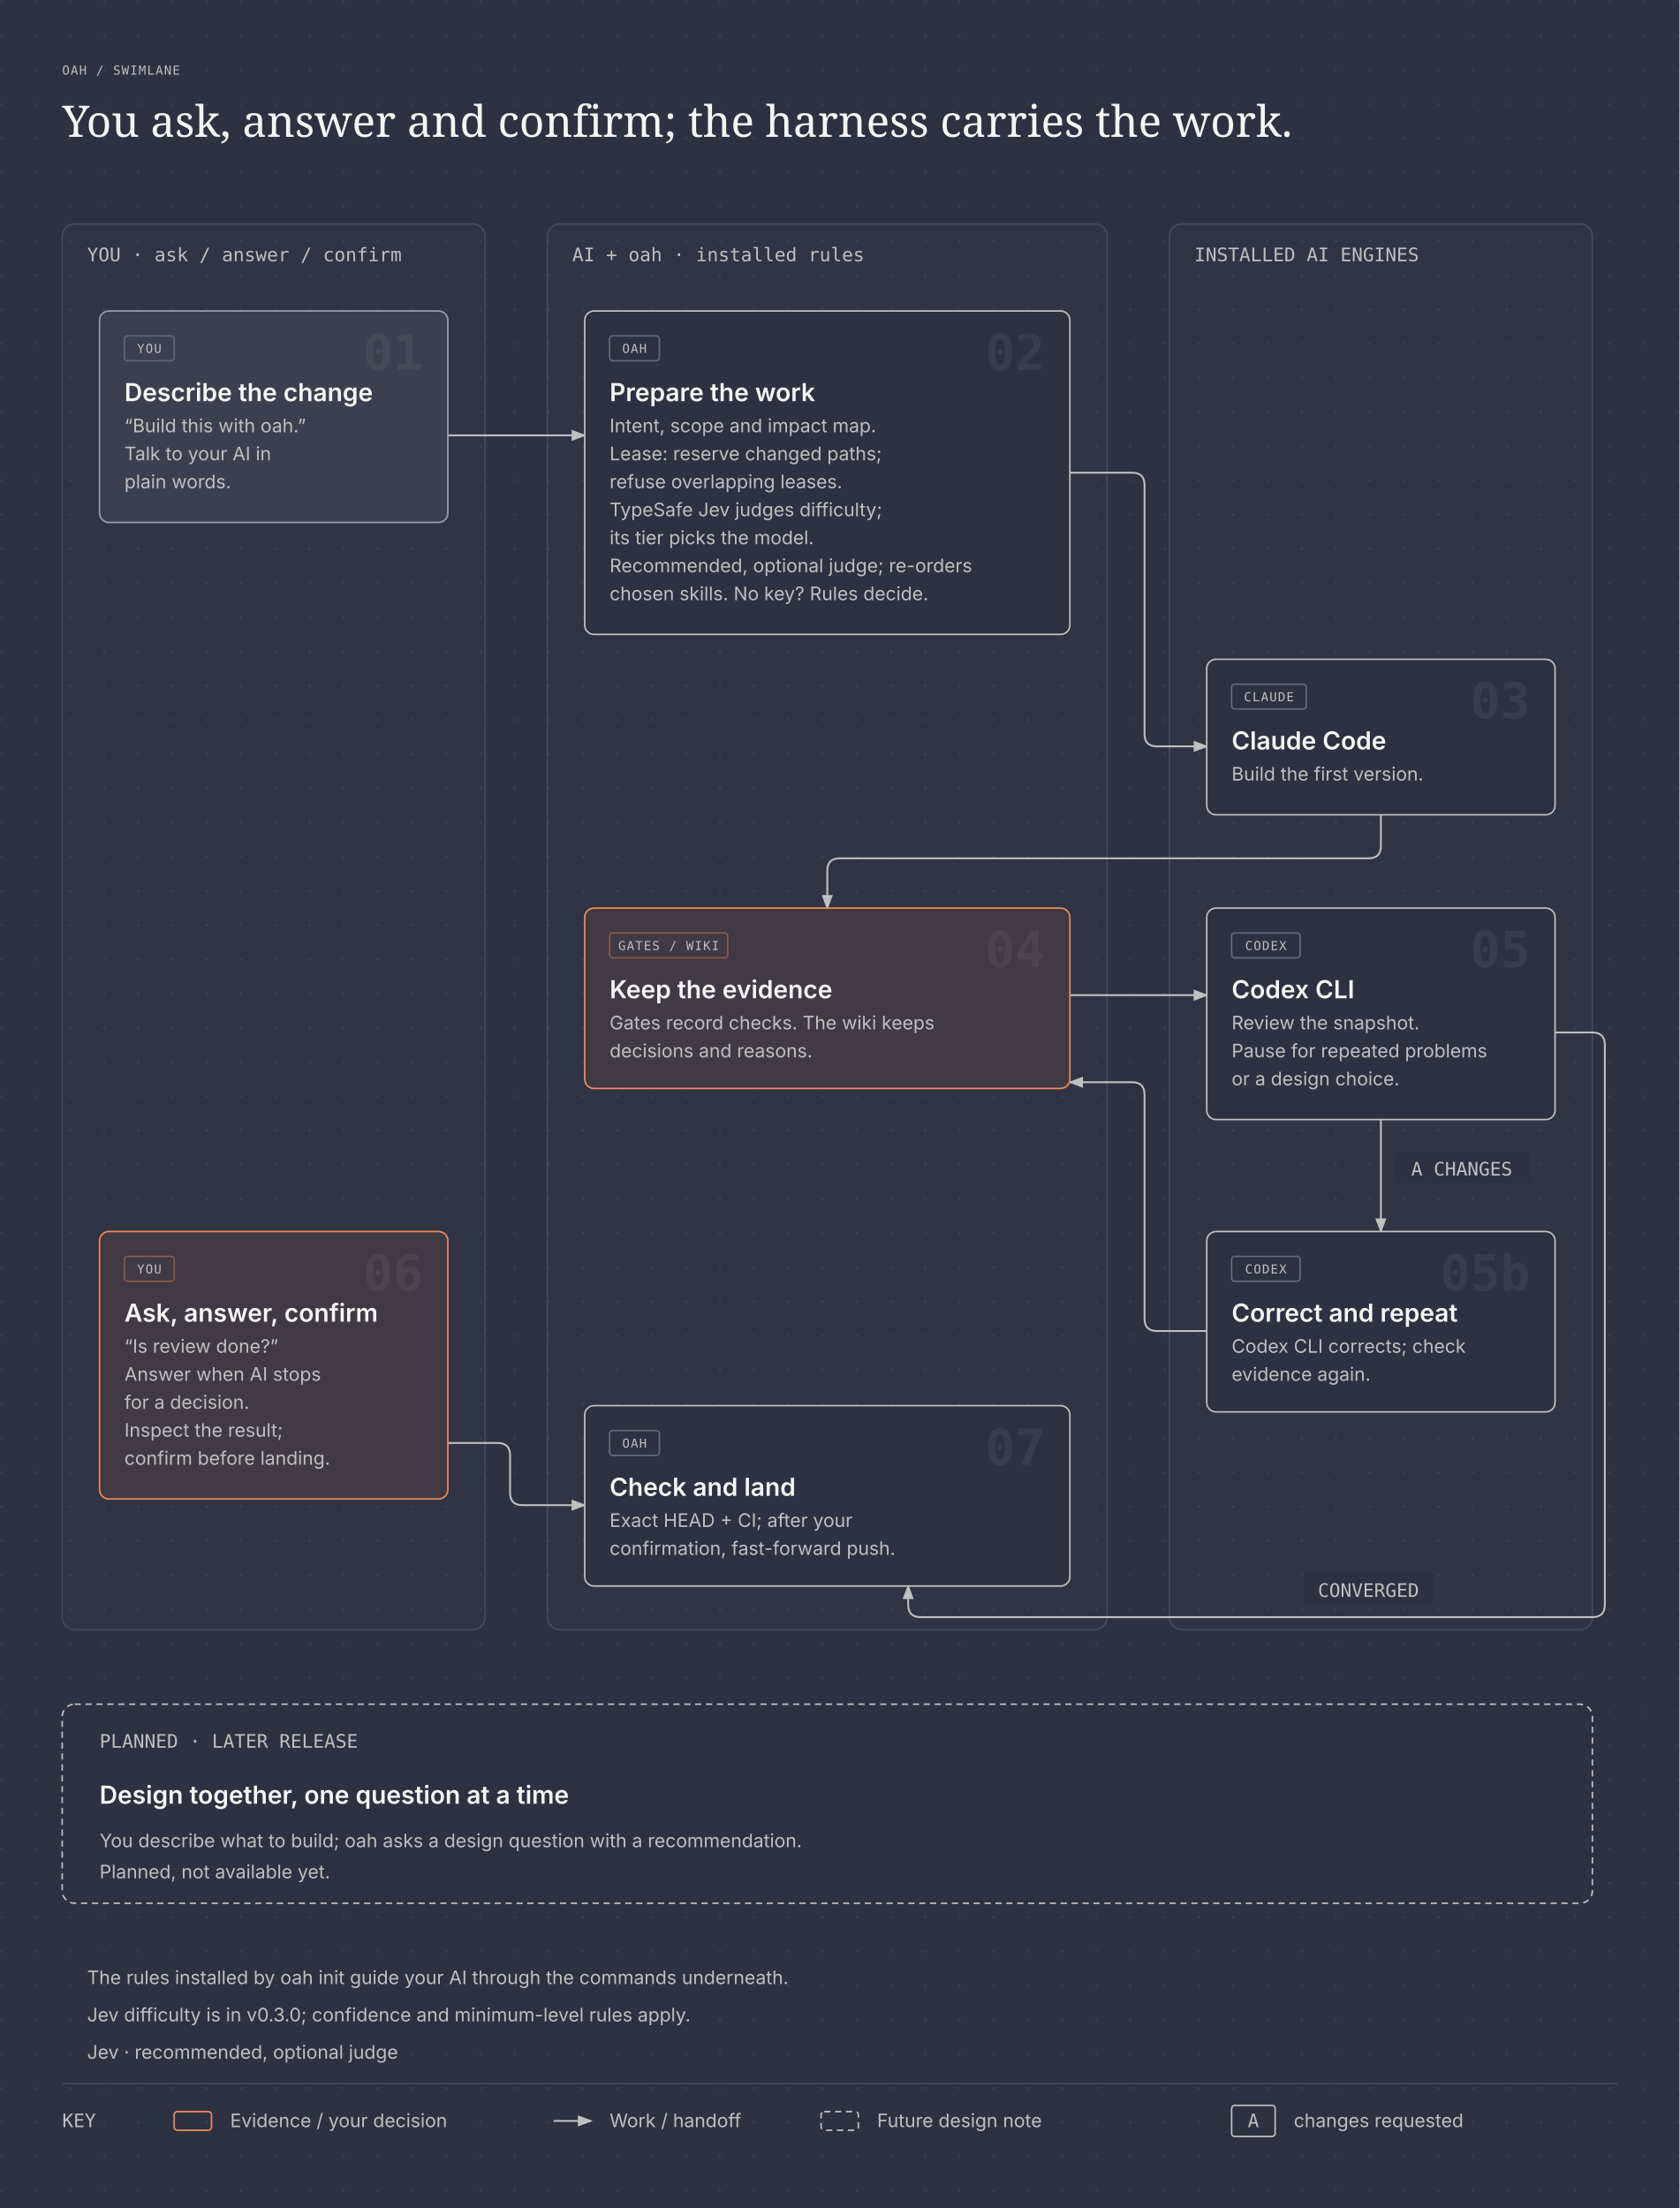
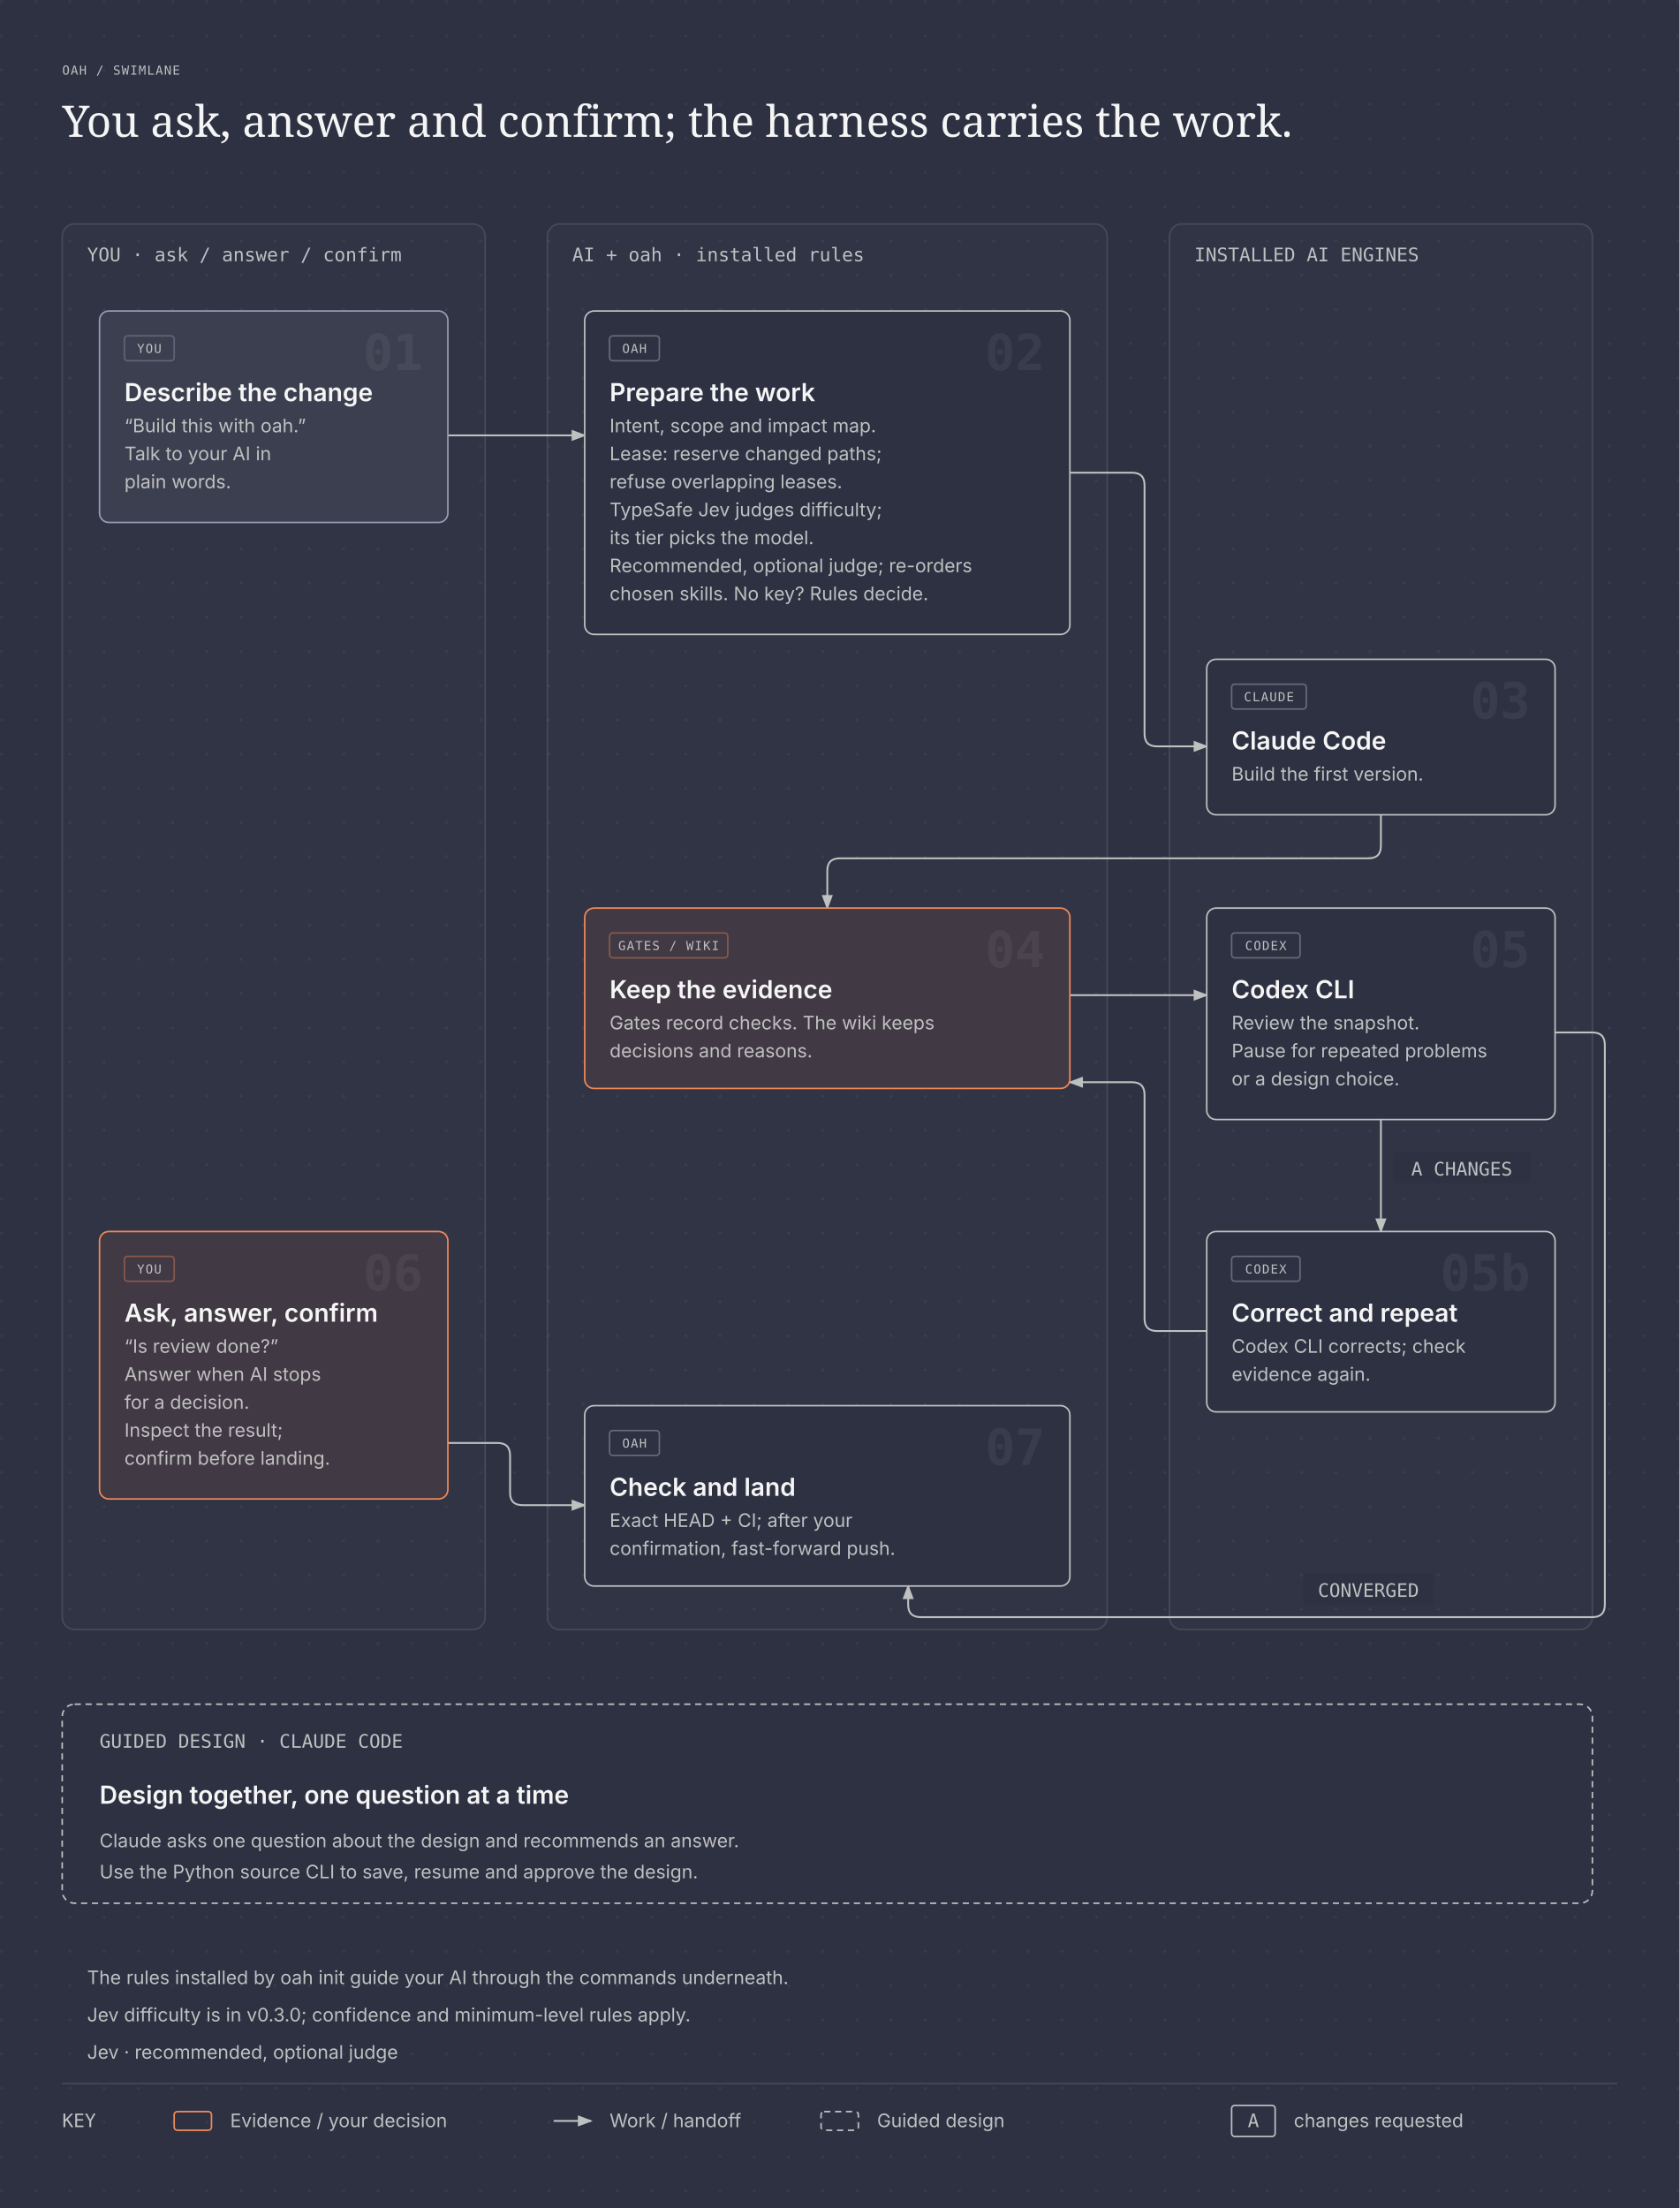
<svg xmlns="http://www.w3.org/2000/svg" viewBox="0 0 1080 1420" role="img" aria-labelledby="how-it-works-dark-title how-it-works-dark-desc" data-diagram-type="Swimlane" data-size="fit" id="how-it-works-dark-root">
  <defs>
    <style>#how-it-works-dark-root { font-family: "Geist", system-ui, -apple-system, "Segoe UI", sans-serif; color: #f5f5f5; }
      #how-it-works-dark-root .diagram-container { width: 100%; overflow-x: auto; }
      #how-it-works-dark-root text { font-family: "Geist", system-ui, -apple-system, "Segoe UI", sans-serif; fill: #f5f5f5; }
      #how-it-works-dark-root .title { font-family: "Instrument Serif", Georgia, serif; font-size: 28px; font-weight: 400; }
      #how-it-works-dark-root .node { font-size: 16px; font-weight: 600; }
      #how-it-works-dark-root .sub { font-family: "Geist", system-ui, -apple-system, "Segoe UI", sans-serif; font-size: 12px; font-weight: 400; fill: #bfc0c0; }
      #how-it-works-dark-root .technical { font-family: "Geist Mono", ui-monospace, "SFMono-Regular", Consolas, monospace; }
      #how-it-works-dark-root .label { font-size: 12px; font-family: "Geist Mono", ui-monospace, "SFMono-Regular", Consolas, monospace; font-weight: 400; fill: #bfc0c0; }
      #how-it-works-dark-root .prose { font-size: 12px; font-weight: 400; fill: #bfc0c0; }
      #how-it-works-dark-root .zone-label { font-size: 12px; font-family: "Geist Mono", ui-monospace, "SFMono-Regular", Consolas, monospace; font-weight: 500; fill: #bfc0c0; }
      #how-it-works-dark-root .arrow-label { font-size: 12px; font-family: "Geist Mono", ui-monospace, "SFMono-Regular", Consolas, monospace; font-weight: 400; fill: #bfc0c0; }
      #how-it-works-dark-root .tag { font-family: "Geist Mono", ui-monospace, "SFMono-Regular", Consolas, monospace; font-size: 8px; font-weight: 500; letter-spacing: .08em; fill: #bfc0c0; }
      #how-it-works-dark-root .ghost { font-family: "Geist Mono", ui-monospace, "SFMono-Regular", Consolas, monospace; font-size: 32px; font-weight: 600; fill: #f5f5f5; opacity: .06; }
      @media print {
#how-it-works-dark-root .diagram-container { overflow-x: visible; }
}</style>
    <pattern id="how-it-works-dark-dots" width="22" height="22" patternUnits="userSpaceOnUse">
      <circle cx="1" cy="1" r="0.9" fill="#f5f5f5" fill-opacity=".10" />
    </pattern>
    <marker id="how-it-works-dark-arrow" markerWidth="8" markerHeight="6" refX="7" refY="3" orient="auto">
      <polygon points="0 0, 8 3, 0 6" fill="#bfc0c0" />
    </marker>
    <marker id="how-it-works-dark-arrow-accent" markerWidth="8" markerHeight="6" refX="7" refY="3" orient="auto">
      <polygon points="0 0, 8 3, 0 6" fill="#f08a59" />
    </marker>
    <marker id="how-it-works-dark-arrow-link" markerWidth="8" markerHeight="6" refX="7" refY="3" orient="auto">
      <polygon points="0 0, 8 3, 0 6" fill="#739fdf" />
    </marker>
  </defs>
  <rect width="1080" height="1420" fill="#2d3142" />
  <rect width="1080" height="1420" fill="url(#how-it-works-dark-dots)" opacity=".55" />
  <text x="40" y="48" class="tag" text-anchor="start">OAH / SWIMLANE</text>
  <text x="40" y="88" class="title" text-anchor="start">You ask, answer and confirm; the harness carries the work.</text>
  <rect x="40" y="144" width="272" height="904" rx="8" fill="#f5f5f5" stroke="#f5f5f5" stroke-width="1" fill-opacity=".02" stroke-opacity=".12" />
  <text x="56" y="168" class="zone-label" text-anchor="start">YOU · ask / answer / confirm</text>
  <rect x="352" y="144" width="360" height="904" rx="8" fill="#f5f5f5" stroke="#f5f5f5" stroke-width="1" fill-opacity=".02" stroke-opacity=".12" />
  <text x="368" y="168" class="zone-label" text-anchor="start">AI + oah · installed rules</text>
  <rect x="752" y="144" width="272" height="904" rx="8" fill="#f5f5f5" stroke="#f5f5f5" stroke-width="1" fill-opacity=".02" stroke-opacity=".12" />
  <text x="768" y="168" class="zone-label" text-anchor="start">INSTALLED AI ENGINES</text>
  <rect x="40" y="1096" width="984" height="128" rx="8" fill="#2d3142" stroke="#bfc0c0" stroke-width="1" stroke-dasharray="4,3" />
-   <text x="64" y="1124" class="label" text-anchor="start">PLANNED · LATER RELEASE</text>
+   <text x="64" y="1124" class="label" text-anchor="start">GUIDED DESIGN · CLAUDE CODE</text>
  <text x="64" y="1160" class="node" text-anchor="start">Design together, one question at a time</text>
-   <text x="64" y="1188" class="prose" text-anchor="start">You describe what to build; oah asks a design question with a recommendation.</text>
-   <text x="64" y="1208" class="prose" text-anchor="start">Planned, not available yet.</text>
+   <text x="64" y="1188" class="prose" text-anchor="start">Claude asks one question about the design and recommends an answer.</text>
+   <text x="64" y="1208" class="prose" text-anchor="start">Use the Python source CLI to save, resume and approve the design.</text>
  <path d="M 288,280 L 376,280" data-edge-id="h1" data-from="request" data-to="prepare" data-label="" fill="none" stroke="#bfc0c0" stroke-width="1.2" marker-end="url(#how-it-works-dark-arrow)" />
  <path d="M 688,304 L 728,304 Q 736,304 736,312 L 736,472 Q 736,480 744,480 L 776,480" data-edge-id="h2" data-from="prepare" data-to="build" data-label="" fill="none" stroke="#bfc0c0" stroke-width="1.2" marker-end="url(#how-it-works-dark-arrow)" />
  <path d="M 888,524 L 888,544 Q 888,552 880,552 L 540,552 Q 532,552 532,560 L 532,584" data-edge-id="h3" data-from="build" data-to="evidence" data-label="" fill="none" stroke="#bfc0c0" stroke-width="1.2" marker-end="url(#how-it-works-dark-arrow)" />
  <path d="M 688,640 L 776,640" data-edge-id="h4" data-from="evidence" data-to="review" data-label="" fill="none" stroke="#bfc0c0" stroke-width="1.2" marker-end="url(#how-it-works-dark-arrow)" />
  <path d="M 888,720 L 888,792" data-edge-id="h5" data-from="review" data-to="fix" data-label="CHANGES" fill="none" stroke="#bfc0c0" stroke-width="1.2" marker-end="url(#how-it-works-dark-arrow)" />
  <path d="M 776,856 L 744,856 Q 736,856 736,848 L 736,704 Q 736,696 728,696 L 688,696" data-edge-id="h6" data-from="fix" data-to="evidence" data-label="" fill="none" stroke="#bfc0c0" stroke-width="1.2" marker-end="url(#how-it-works-dark-arrow)" />
  <path d="M 1000,664 L 1024,664 Q 1032,664 1032,672 L 1032,1032 Q 1032,1040 1024,1040 L 592,1040 Q 584,1040 584,1032 L 584,1020" data-edge-id="h7" data-from="review" data-to="land" data-label="CONVERGED" fill="none" stroke="#bfc0c0" stroke-width="1.2" marker-end="url(#how-it-works-dark-arrow)" />
  <path d="M 288,928 L 320,928 Q 328,928 328,936 L 328,960 Q 328,968 336,968 L 376,968" data-edge-id="h8" data-from="confirm" data-to="land" data-label="" fill="none" stroke="#bfc0c0" stroke-width="1.2" marker-end="url(#how-it-works-dark-arrow)" />
  <rect x="896" y="741" width="88" height="20" rx="2" fill="#2d3142" />
  <text x="940" y="756" class="arrow-label" text-anchor="middle">A CHANGES</text>
  <rect x="838" y="1012" width="84" height="20" rx="2" fill="#2d3142" />
  <text x="880" y="1027" class="arrow-label" text-anchor="middle">CONVERGED</text>
  <g data-node-id="request" data-source-label="Describe the change “Build this with oah.” Talk to your AI in plain words.">
    <rect x="64" y="200" width="224" height="136" rx="6" fill="#2d3142" />
    <rect x="64" y="200" width="224" height="136" rx="6" fill="#bfc0c0" stroke="#949eb2" stroke-width="1" fill-opacity=".10" />
    <g aria-hidden="true">
      <rect x="80" y="216" width="32" height="16" rx="2" fill="none" stroke="#949eb2" stroke-width="1" stroke-opacity=".4" />
      <text x="96" y="227" class="tag" text-anchor="middle">YOU</text>
      <text x="272" y="238" class="ghost" text-anchor="end">01</text>
    </g>
    <text x="80" y="258" class="node" text-anchor="start">Describe the change</text>
    <text x="80" y="278" class="sub" text-anchor="start">“Build this with oah.”</text>
    <text x="80" y="296" class="sub" text-anchor="start">Talk to your AI in</text>
    <text x="80" y="314" class="sub" text-anchor="start">plain words.</text>
  </g>
  <g data-node-id="prepare" data-source-label="Prepare the work Intent, scope and impact map. Lease: reserve changed paths; refuse overlapping leases. TypeSafe Jev judges difficulty; its tier picks the model. Recommended, optional judge; re-orders chosen skills. No key? Rules decide.">
    <rect x="376" y="200" width="312" height="208" rx="6" fill="#2d3142" />
    <rect x="376" y="200" width="312" height="208" rx="6" fill="#2d3142" stroke="#bfc0c0" stroke-width="1" />
    <g aria-hidden="true">
      <rect x="392" y="216" width="32" height="16" rx="2" fill="none" stroke="#bfc0c0" stroke-width="1" stroke-opacity=".4" />
      <text x="408" y="227" class="tag" text-anchor="middle">OAH</text>
      <text x="672" y="238" class="ghost" text-anchor="end">02</text>
    </g>
    <text x="392" text-anchor="start" y="258" class="node">Prepare the work</text>
    <text x="392" text-anchor="start" y="278" class="sub">Intent, scope and impact map.</text>
    <text x="392" text-anchor="start" y="296" class="sub">Lease: reserve changed paths;</text>
    <text x="392" text-anchor="start" y="314" class="sub">refuse overlapping leases.</text>
    <text x="392" text-anchor="start" y="332" class="sub">TypeSafe Jev judges difficulty;</text>
    <text x="392" text-anchor="start" y="350" class="sub">its tier picks the model.</text>
    <text x="392" text-anchor="start" y="368" class="sub">Recommended, optional judge; re-orders</text>
    <text x="392" text-anchor="start" y="386" class="sub">chosen skills. No key? Rules decide.</text>
  </g>
  <g data-node-id="build" data-source-label="Claude Code Build the first version.">
    <rect x="776" y="424" width="224" height="100" rx="6" fill="#2d3142" />
    <rect x="776" y="424" width="224" height="100" rx="6" fill="#2d3142" stroke="#bfc0c0" stroke-width="1" />
    <g aria-hidden="true">
      <rect x="792" y="440" width="48" height="16" rx="2" fill="none" stroke="#bfc0c0" stroke-width="1" stroke-opacity=".4" />
      <text x="816" y="451" class="tag" text-anchor="middle">CLAUDE</text>
      <text x="984" y="462" class="ghost" text-anchor="end">03</text>
    </g>
    <text x="792" y="482" class="node" text-anchor="start">Claude Code</text>
    <text x="792" y="502" class="sub" text-anchor="start">Build the first version.</text>
  </g>
  <g data-node-id="evidence" data-source-label="Keep the evidence Gates record checks. The wiki keeps decisions and reasons.">
    <rect x="376" y="584" width="312" height="116" rx="6" fill="#2d3142" />
    <rect x="376" y="584" width="312" height="116" rx="6" fill="#f08a59" stroke="#f08a59" stroke-width="1" fill-opacity=".10" />
    <g aria-hidden="true">
      <rect x="392" y="600" width="76" height="16" rx="2" fill="none" stroke="#f08a59" stroke-width="1" stroke-opacity=".4" />
      <text x="430" y="611" class="tag" text-anchor="middle">GATES / WIKI</text>
      <text x="672" y="622" class="ghost" text-anchor="end">04</text>
    </g>
    <text x="392" y="642" class="node" text-anchor="start">Keep the evidence</text>
    <text x="392" y="662" class="sub" text-anchor="start">Gates record checks. The wiki keeps</text>
    <text x="392" y="680" class="sub" text-anchor="start">decisions and reasons.</text>
  </g>
  <g data-node-id="review" data-source-label="Codex CLI Review the snapshot. Pause for repeated problems or a design choice.">
    <rect x="776" y="584" width="224" height="136" rx="6" fill="#2d3142" />
    <rect x="776" y="584" width="224" height="136" rx="6" fill="#2d3142" stroke="#bfc0c0" stroke-width="1" />
    <g aria-hidden="true">
      <rect x="792" y="600" width="44" height="16" rx="2" fill="none" stroke="#bfc0c0" stroke-width="1" stroke-opacity=".4" />
      <text x="814" y="611" class="tag" text-anchor="middle">CODEX</text>
      <text x="984" y="622" class="ghost" text-anchor="end">05</text>
    </g>
    <text x="792" y="642" class="node" text-anchor="start">Codex CLI</text>
    <text x="792" y="662" class="sub" text-anchor="start">Review the snapshot.</text>
    <text x="792" y="680" class="sub" text-anchor="start">Pause for repeated problems</text>
    <text x="792" y="698" class="sub" text-anchor="start">or a design choice.</text>
  </g>
  <g data-node-id="fix" data-source-label="Correct and repeat Codex CLI corrects; check evidence again.">
    <rect x="776" y="792" width="224" height="116" rx="6" fill="#2d3142" />
    <rect x="776" y="792" width="224" height="116" rx="6" fill="#2d3142" stroke="#bfc0c0" stroke-width="1" />
    <g aria-hidden="true">
      <rect x="792" y="808" width="44" height="16" rx="2" fill="none" stroke="#bfc0c0" stroke-width="1" stroke-opacity=".4" />
      <text x="814" y="819" class="tag" text-anchor="middle">CODEX</text>
      <text x="984" y="830" class="ghost" text-anchor="end">05b</text>
    </g>
    <text x="792" y="850" class="node" text-anchor="start">Correct and repeat</text>
    <text x="792" y="870" class="sub" text-anchor="start">Codex CLI corrects; check</text>
    <text x="792" y="888" class="sub" text-anchor="start">evidence again.</text>
  </g>
  <g data-node-id="confirm" data-source-label="Ask, answer, confirm “Is review done?” Answer when AI stops for a decision. Inspect the result; confirm before landing.">
    <rect x="64" y="792" width="224" height="172" rx="6" fill="#2d3142" />
    <rect x="64" y="792" width="224" height="172" rx="6" fill="#f08a59" stroke="#f08a59" stroke-width="1" fill-opacity=".10" />
    <g aria-hidden="true">
      <rect x="80" y="808" width="32" height="16" rx="2" fill="none" stroke="#f08a59" stroke-width="1" stroke-opacity=".4" />
      <text x="96" y="819" class="tag" text-anchor="middle">YOU</text>
      <text x="272" y="830" class="ghost" text-anchor="end">06</text>
    </g>
    <text x="80" y="850" class="node" text-anchor="start">Ask, answer, confirm</text>
    <text x="80" y="870" class="sub" text-anchor="start">“Is review done?”</text>
    <text x="80" y="888" class="sub" text-anchor="start">Answer when AI stops</text>
    <text x="80" y="906" class="sub" text-anchor="start">for a decision.</text>
    <text x="80" y="924" class="sub" text-anchor="start">Inspect the result;</text>
    <text x="80" y="942" class="sub" text-anchor="start">confirm before landing.</text>
  </g>
  <g data-node-id="land" data-source-label="Check and land Exact HEAD + CI; after your confirmation, fast-forward push.">
    <rect x="376" y="904" width="312" height="116" rx="6" fill="#2d3142" />
    <rect x="376" y="904" width="312" height="116" rx="6" fill="#2d3142" stroke="#bfc0c0" stroke-width="1" />
    <g aria-hidden="true">
      <rect x="392" y="920" width="32" height="16" rx="2" fill="none" stroke="#bfc0c0" stroke-width="1" stroke-opacity=".4" />
      <text x="408" y="931" class="tag" text-anchor="middle">OAH</text>
      <text x="672" y="942" class="ghost" text-anchor="end">07</text>
    </g>
    <text x="392" y="962" class="node" text-anchor="start">Check and land</text>
    <text x="392" y="982" class="sub" text-anchor="start">Exact HEAD + CI; after your</text>
    <text x="392" y="1000" class="sub" text-anchor="start">confirmation, fast-forward push.</text>
  </g>
  <text x="56" y="1276" class="prose" text-anchor="start">The rules installed by oah init guide your AI through the commands underneath.</text>
  <text x="56" y="1300" class="prose" text-anchor="start">Jev difficulty is in v0.3.0; confidence and minimum-level rules apply.</text>
  <line x1="40" y1="1340" x2="1040" y2="1340" stroke="#f5f5f5" stroke-opacity=".12" />
  <text x="40" y="1368" class="zone-label" text-anchor="start">KEY</text>
  <rect x="112" y="1358" width="24" height="12" rx="2" fill="none" stroke="#f08a59" stroke-width="1" />
  <text x="148" y="1368" class="prose" text-anchor="start">Evidence / your decision</text>
  <path d="M 356,1364 h 24" fill="none" stroke="#bfc0c0" stroke-width="1.2" marker-end="url(#how-it-works-dark-arrow)" />
  <text x="392" y="1368" class="prose" text-anchor="start">Work / handoff</text>
  <rect x="528" y="1358" width="24" height="12" rx="2" fill="none" stroke="#bfc0c0" stroke-width="1" stroke-dasharray="4,3" />
-   <text x="564" y="1368" class="prose" text-anchor="start">Future design note</text>
+   <text x="564" y="1368" class="prose" text-anchor="start">Guided design</text>
  <rect x="792" y="1354" width="28" height="20" rx="2" fill="#2d3142" stroke="#bfc0c0" stroke-width="1" />
  <text x="806" y="1368" class="label" text-anchor="middle">A</text>
  <text x="832" y="1368" class="prose" text-anchor="start">changes requested</text>
  <text x="56" y="1324" class="prose" text-anchor="start">Jev · recommended, optional judge</text>
</svg>
